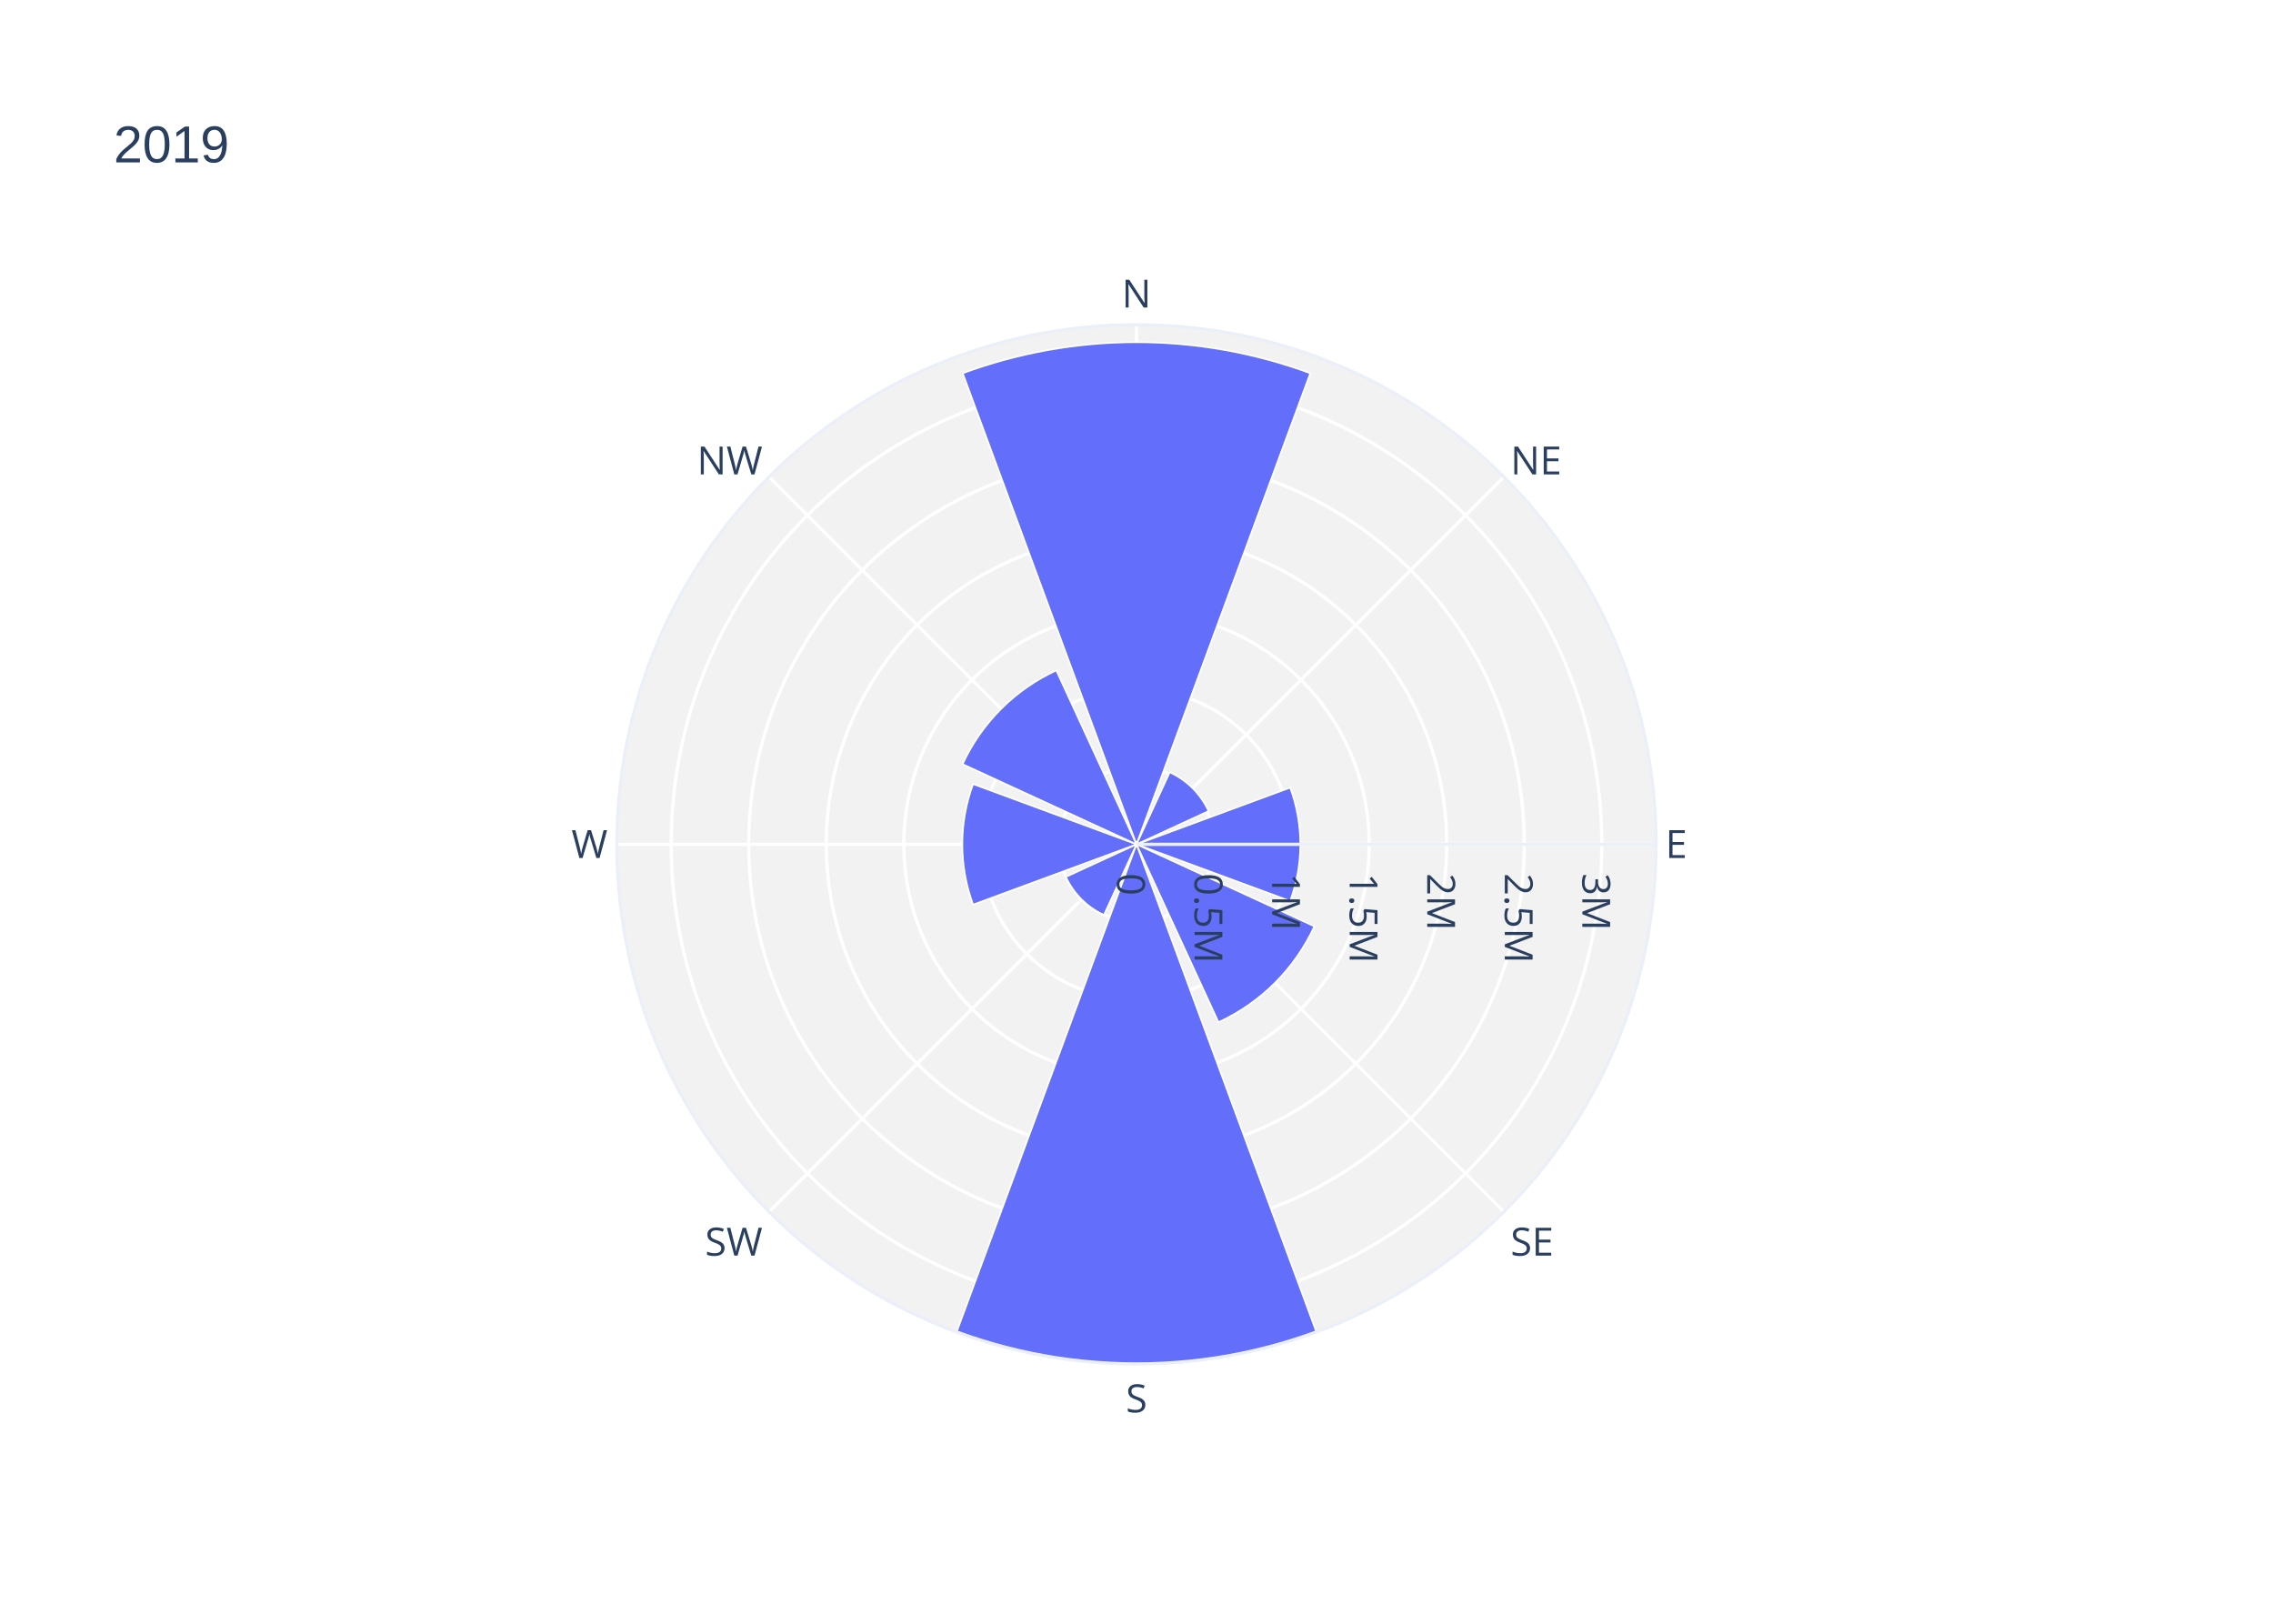
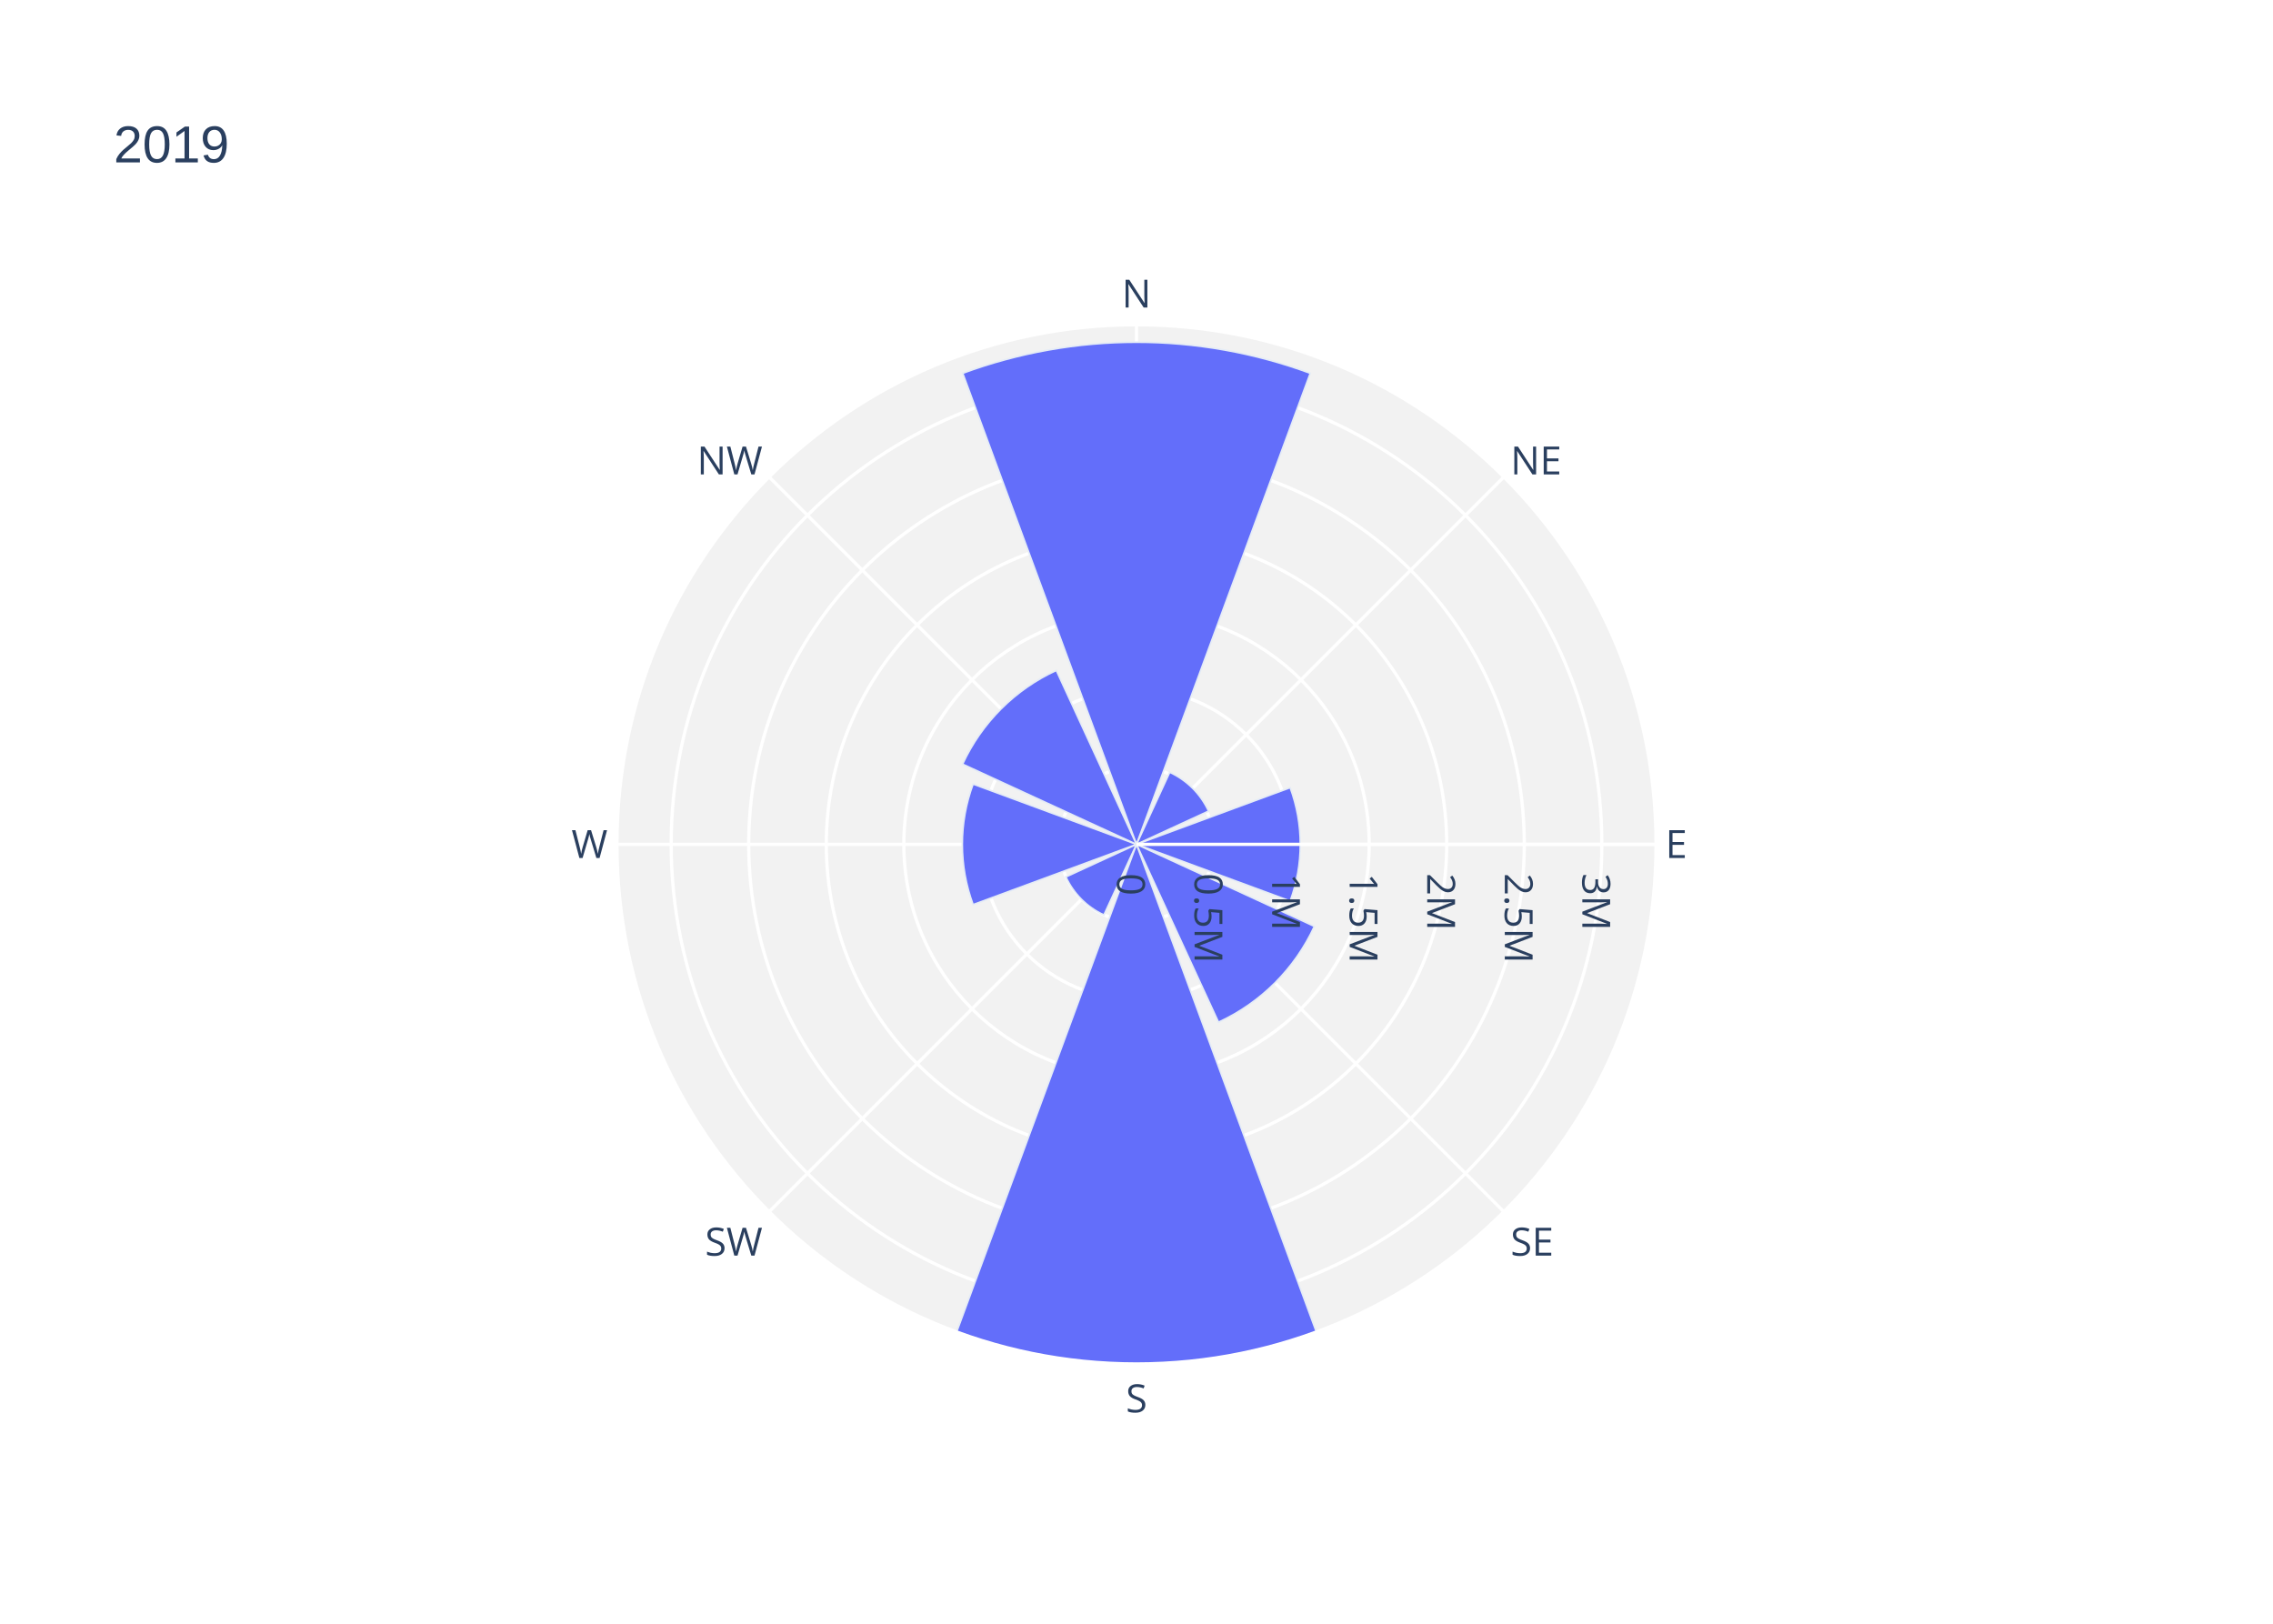
<svg xmlns="http://www.w3.org/2000/svg" class="main-svg" width="3500" height="2500" style="" viewBox="0 0 700 500">
  <rect x="0" y="0" width="700" height="500" style="fill: rgb(255, 255, 255); fill-opacity: 1;" />
-   <defs id="defs-70d0b2">
+   <defs id="defs-2e04e5">
    <g class="clips">
-       <clipPath id="clip70d0b2polar-for-traces">
+       <clipPath id="clip2e04e5polar-for-traces">
        <path d="M160,0A160,160 0,1,0 -160,-1.9594348786357652e-14A160,160 0,1,0 160,3.9188697572715304e-14Z" transform="translate(160,160)" />
      </clipPath>
    </g>
    <g class="gradients" />
    <g class="patterns" />
  </defs>
  <g class="bglayer" />
  <g class="layer-below">
    <g class="imagelayer" />
    <g class="shapelayer" />
  </g>
  <g class="cartesianlayer" />
  <g class="polarlayer">
    <g class="polar">
      <g class="polarsublayer draglayer" />
      <g class="polarsublayer plotbg">
        <path d="M160,0A160,160 0,1,0 -160,-1.9594348786357652e-14A160,160 0,1,0 160,3.9188697572715304e-14Z" transform="translate(350,260)" style="fill: rgb(242, 242, 242); fill-opacity: 1;" />
      </g>
      <g class="polarsublayer backplot">
        <g class="maplayer" />
      </g>
      <g class="polarsublayer angular-grid" style="fill: none;">
        <path class="angularaxisgrid" d="M350,260L350,100" style="stroke: rgb(255, 255, 255); stroke-opacity: 1; stroke-width: 1px;" />
        <path class="angularaxisgrid" d="M350,260L463.137,146.863" style="stroke: rgb(255, 255, 255); stroke-opacity: 1; stroke-width: 1px;" />
        <path class="angularaxisgrid" d="M350,260L510,260" style="stroke: rgb(255, 255, 255); stroke-opacity: 1; stroke-width: 1px;" />
        <path class="angularaxisgrid" d="M350,260L463.137,373.137" style="stroke: rgb(255, 255, 255); stroke-opacity: 1; stroke-width: 1px;" />
        <path class="angularaxisgrid" d="M350,260L350,420" style="stroke: rgb(255, 255, 255); stroke-opacity: 1; stroke-width: 1px;" />
        <path class="angularaxisgrid" d="M350,260L236.863,373.137" style="stroke: rgb(255, 255, 255); stroke-opacity: 1; stroke-width: 1px;" />
        <path class="angularaxisgrid" d="M350,260L190,260" style="stroke: rgb(255, 255, 255); stroke-opacity: 1; stroke-width: 1px;" />
        <path class="angularaxisgrid" d="M350,260L236.863,146.863" style="stroke: rgb(255, 255, 255); stroke-opacity: 1; stroke-width: 1px;" />
      </g>
      <g class="polarsublayer radial-grid" transform="translate(350,260)" style="fill: none;">
        <path class="xgrid" d="M23.88,0A23.88,23.88 0,1,0 -23.88,-2.9244565563638794e-15A23.88,23.88 0,1,0 23.88,5.848913112727759e-15Z" style="stroke: rgb(255, 255, 255); stroke-opacity: 1; stroke-width: 1px;" />
        <path class="xgrid" d="M47.77,0A47.77,47.77 0,1,0 -47.77,-5.850137759526906e-15A47.77,47.77 0,1,0 47.77,1.1700275519053813e-14Z" style="stroke: rgb(255, 255, 255); stroke-opacity: 1; stroke-width: 1px;" />
        <path class="xgrid" d="M71.65,0A71.65,71.65 0,1,0 -71.65,-8.774594315890787e-15A71.65,71.65 0,1,0 71.65,1.7549188631781574e-14Z" style="stroke: rgb(255, 255, 255); stroke-opacity: 1; stroke-width: 1px;" />
        <path class="xgrid" d="M95.53,0A95.53,95.53 0,1,0 -95.53,-1.1699050872254666e-14A95.53,95.53 0,1,0 95.53,2.3398101744509332e-14Z" style="stroke: rgb(255, 255, 255); stroke-opacity: 1; stroke-width: 1px;" />
        <path class="xgrid" d="M119.42,0A119.42,119.42 0,1,0 -119.42,-1.4624732075417692e-14A119.42,119.42 0,1,0 119.42,2.9249464150835383e-14Z" style="stroke: rgb(255, 255, 255); stroke-opacity: 1; stroke-width: 1px;" />
        <path class="xgrid" d="M143.3,0A143.3,143.3 0,1,0 -143.3,-1.7549188631781574e-14A143.3,143.3 0,1,0 143.3,3.509837726356315e-14Z" style="stroke: rgb(255, 255, 255); stroke-opacity: 1; stroke-width: 1px;" />
      </g>
-       <g class="polarsublayer frontplot" transform="translate(190,100)" clip-path="url(#clip70d0b2polar-for-traces)">
+       <g class="polarsublayer frontplot" transform="translate(190,100)" clip-path="url(#clip2e04e5polar-for-traces)">
        <g class="barlayer">
          <g class="trace bars" style="opacity: 1;">
            <g class="points">
              <g class="point" style="vector-effect: non-scaling-stroke; stroke-miterlimit: 2;">
-                 <path d="M160,160L213.517,14.937A154.62,154.62 0,0,0 106.483,14.937L160,160A0,0 0,0,1 160,160Z" style="opacity: 1; stroke-width: 0.5px; fill: rgb(99, 110, 250); fill-opacity: 1; stroke: rgb(255, 255, 255); stroke-opacity: 1;" />
+                 <path d="M160,160L213.517,14.937A154.62,154.62 0,0,0 106.483,14.937L160,160A0,0 0,0,1 160,160Z" style="opacity: 1; stroke-width: 0.5px; fill: rgb(99, 110, 250); fill-opacity: 1; stroke: rgb(229, 236, 246); stroke-opacity: 1;" />
              </g>
              <g class="point" style="vector-effect: non-scaling-stroke; stroke-miterlimit: 2;">
-                 <path d="M160,160L182.197,149.767A24.442,24.442 0,0,0 170.233,137.803L160,160A0,0 0,0,1 160,160Z" style="opacity: 1; stroke-width: 0.5px; fill: rgb(99, 110, 250); fill-opacity: 1; stroke: rgb(255, 255, 255); stroke-opacity: 1;" />
+                 <path d="M160,160L182.197,149.767A24.442,24.442 0,0,0 170.233,137.803L160,160A0,0 0,0,1 160,160Z" style="opacity: 1; stroke-width: 0.5px; fill: rgb(99, 110, 250); fill-opacity: 1; stroke: rgb(229, 236, 246); stroke-opacity: 1;" />
              </g>
              <g class="point" style="vector-effect: non-scaling-stroke; stroke-miterlimit: 2;">
-                 <path d="M160,160L207.329,177.46A50.447,50.447 0,0,0 207.329,142.54L160,160A0,0 0,0,1 160,160Z" style="opacity: 1; stroke-width: 0.5px; fill: rgb(99, 110, 250); fill-opacity: 1; stroke: rgb(255, 255, 255); stroke-opacity: 1;" />
+                 <path d="M160,160L207.329,177.46A50.447,50.447 0,0,0 207.329,142.54L160,160A0,0 0,0,1 160,160Z" style="opacity: 1; stroke-width: 0.5px; fill: rgb(99, 110, 250); fill-opacity: 1; stroke: rgb(229, 236, 246); stroke-opacity: 1;" />
              </g>
              <g class="point" style="vector-effect: non-scaling-stroke; stroke-miterlimit: 2;">
-                 <path d="M160,160L185.252,214.776A60.316,60.316 0,0,0 214.776,185.252L160,160A0,0 0,0,1 160,160Z" style="opacity: 1; stroke-width: 0.5px; fill: rgb(99, 110, 250); fill-opacity: 1; stroke: rgb(255, 255, 255); stroke-opacity: 1;" />
+                 <path d="M160,160L185.252,214.776A60.316,60.316 0,0,0 214.776,185.252L160,160A0,0 0,0,1 160,160Z" style="opacity: 1; stroke-width: 0.5px; fill: rgb(99, 110, 250); fill-opacity: 1; stroke: rgb(229, 236, 246); stroke-opacity: 1;" />
              </g>
              <g class="point" style="vector-effect: non-scaling-stroke; stroke-miterlimit: 2;">
-                 <path d="M160,160L104.621,310.111A160,160 0,0,0 215.379,310.111L160,160A0,0 0,0,1 160,160Z" style="opacity: 1; stroke-width: 0.5px; fill: rgb(99, 110, 250); fill-opacity: 1; stroke: rgb(255, 255, 255); stroke-opacity: 1;" />
+                 <path d="M160,160L104.621,310.111A160,160 0,0,0 215.379,310.111L160,160A0,0 0,0,1 160,160Z" style="opacity: 1; stroke-width: 0.5px; fill: rgb(99, 110, 250); fill-opacity: 1; stroke: rgb(229, 236, 246); stroke-opacity: 1;" />
              </g>
              <g class="point" style="vector-effect: non-scaling-stroke; stroke-miterlimit: 2;">
-                 <path d="M160,160L138.252,170.026A23.948,23.948 0,0,0 149.974,181.748L160,160A0,0 0,0,1 160,160Z" style="opacity: 1; stroke-width: 0.5px; fill: rgb(99, 110, 250); fill-opacity: 1; stroke: rgb(255, 255, 255); stroke-opacity: 1;" />
+                 <path d="M160,160L138.252,170.026A23.948,23.948 0,0,0 149.974,181.748L160,160A0,0 0,0,1 160,160Z" style="opacity: 1; stroke-width: 0.5px; fill: rgb(99, 110, 250); fill-opacity: 1; stroke: rgb(229, 236, 246); stroke-opacity: 1;" />
              </g>
              <g class="point" style="vector-effect: non-scaling-stroke; stroke-miterlimit: 2;">
-                 <path d="M160,160L109.675,141.434A53.641,53.641 0,0,0 109.675,178.566L160,160A0,0 0,0,1 160,160Z" style="opacity: 1; stroke-width: 0.5px; fill: rgb(99, 110, 250); fill-opacity: 1; stroke: rgb(255, 255, 255); stroke-opacity: 1;" />
+                 <path d="M160,160L109.675,141.434A53.641,53.641 0,0,0 109.675,178.566L160,160A0,0 0,0,1 160,160Z" style="opacity: 1; stroke-width: 0.5px; fill: rgb(99, 110, 250); fill-opacity: 1; stroke: rgb(229, 236, 246); stroke-opacity: 1;" />
              </g>
              <g class="point" style="vector-effect: non-scaling-stroke; stroke-miterlimit: 2;">
-                 <path d="M160,160L135.309,106.441A58.976,58.976 0,0,0 106.441,135.309L160,160A0,0 0,0,1 160,160Z" style="opacity: 1; stroke-width: 0.5px; fill: rgb(99, 110, 250); fill-opacity: 1; stroke: rgb(255, 255, 255); stroke-opacity: 1;" />
+                 <path d="M160,160L135.309,106.441A58.976,58.976 0,0,0 106.441,135.309L160,160A0,0 0,0,1 160,160Z" style="opacity: 1; stroke-width: 0.5px; fill: rgb(99, 110, 250); fill-opacity: 1; stroke: rgb(229, 236, 246); stroke-opacity: 1;" />
              </g>
            </g>
          </g>
        </g>
        <g class="scatterlayer" />
      </g>
      <g class="polarsublayer angular-line">
-         <path d="M160,0A160,160 0,1,0 -160,-1.9594348786357652e-14A160,160 0,1,0 160,3.9188697572715304e-14Z" transform="translate(350,260)" stroke-width="1" style="fill: none; stroke: rgb(235, 240, 248); stroke-opacity: 1;" />
+         <path d="M160,0A160,160 0,1,0 -160,-1.9594348786357652e-14A160,160 0,1,0 160,3.9188697572715304e-14Z" transform="translate(350,260)" stroke-width="1" style="fill: none; stroke: rgb(255, 255, 255); stroke-opacity: 1;" />
      </g>
      <g class="polarsublayer radial-line">
-         <line x1="0" y1="0" x2="160" y2="0" transform="translate(350,260)" stroke-width="1" style="fill: none; stroke: rgb(235, 240, 248); stroke-opacity: 1;" />
+         <line x1="0" y1="0" x2="160" y2="0" transform="translate(350,260)" stroke-width="1" style="fill: none; stroke: rgb(255, 255, 255); stroke-opacity: 1;" />
      </g>
      <g class="polarsublayer angular-axis">
        <g class="angularaxistick">
          <text text-anchor="middle" x="1.7757378587636624e-16" y="-5.3" transform="translate(350,100)" style="font-family: 'Open Sans', verdana, arial, sans-serif; font-size: 12px; fill: rgb(42, 63, 95); fill-opacity: 1; white-space: pre; opacity: 1;">N</text>
        </g>
        <g class="angularaxistick">
          <text text-anchor="start" x="2.051" y="-0.778" transform="translate(463.1371,146.8629)" style="font-family: 'Open Sans', verdana, arial, sans-serif; font-size: 12px; fill: rgb(42, 63, 95); fill-opacity: 1; white-space: pre; opacity: 1;">NE</text>
        </g>
        <g class="angularaxistick">
          <text text-anchor="start" x="2.9" y="4.2" transform="translate(510,260)" style="font-family: 'Open Sans', verdana, arial, sans-serif; font-size: 12px; fill: rgb(42, 63, 95); fill-opacity: 1; white-space: pre; opacity: 1;">E</text>
        </g>
        <g class="angularaxistick">
          <text text-anchor="start" x="2.051" y="13.506" transform="translate(463.1371,373.1371)" style="font-family: 'Open Sans', verdana, arial, sans-serif; font-size: 12px; fill: rgb(42, 63, 95); fill-opacity: 1; white-space: pre; opacity: 1;">SE</text>
        </g>
        <g class="angularaxistick">
          <text text-anchor="middle" x="1.7757378587636624e-16" y="14.9" transform="translate(350,420)" style="font-family: 'Open Sans', verdana, arial, sans-serif; font-size: 12px; fill: rgb(42, 63, 95); fill-opacity: 1; white-space: pre; opacity: 1;">S</text>
        </g>
        <g class="angularaxistick">
          <text text-anchor="end" x="-2.051" y="13.506" transform="translate(236.8629,373.1371)" style="font-family: 'Open Sans', verdana, arial, sans-serif; font-size: 12px; fill: rgb(42, 63, 95); fill-opacity: 1; white-space: pre; opacity: 1;">SW</text>
        </g>
        <g class="angularaxistick">
          <text text-anchor="end" x="-2.9" y="4.2" transform="translate(190,260)" style="font-family: 'Open Sans', verdana, arial, sans-serif; font-size: 12px; fill: rgb(42, 63, 95); fill-opacity: 1; white-space: pre; opacity: 1;">W</text>
        </g>
        <g class="angularaxistick">
          <text text-anchor="end" x="-2.051" y="-0.778" transform="translate(236.8629,146.8629)" style="font-family: 'Open Sans', verdana, arial, sans-serif; font-size: 12px; fill: rgb(42, 63, 95); fill-opacity: 1; white-space: pre; opacity: 1;">NW</text>
        </g>
      </g>
      <g class="polarsublayer radial-axis" transform="translate(350,260)">
        <g class="xtick">
          <text text-anchor="start" x="0" y="14.9" transform=" rotate(90,0,8.9)" style="font-family: 'Open Sans', verdana, arial, sans-serif; font-size: 12px; fill: rgb(42, 63, 95); fill-opacity: 1; white-space: pre; opacity: 1;">0</text>
        </g>
        <g class="xtick">
          <text text-anchor="start" x="0" y="14.9" transform="translate(23.88,0) rotate(90,0,8.9)" style="font-family: 'Open Sans', verdana, arial, sans-serif; font-size: 12px; fill: rgb(42, 63, 95); fill-opacity: 1; white-space: pre; opacity: 1;">0.5M</text>
        </g>
        <g class="xtick">
          <text text-anchor="start" x="0" y="14.9" transform="translate(47.77,0) rotate(90,0,8.9)" style="font-family: 'Open Sans', verdana, arial, sans-serif; font-size: 12px; fill: rgb(42, 63, 95); fill-opacity: 1; white-space: pre; opacity: 1;">1M</text>
        </g>
        <g class="xtick">
          <text text-anchor="start" x="0" y="14.9" transform="translate(71.65,0) rotate(90,0,8.9)" style="font-family: 'Open Sans', verdana, arial, sans-serif; font-size: 12px; fill: rgb(42, 63, 95); fill-opacity: 1; white-space: pre; opacity: 1;">1.5M</text>
        </g>
        <g class="xtick">
          <text text-anchor="start" x="0" y="14.9" transform="translate(95.53,0) rotate(90,0,8.9)" style="font-family: 'Open Sans', verdana, arial, sans-serif; font-size: 12px; fill: rgb(42, 63, 95); fill-opacity: 1; white-space: pre; opacity: 1;">2M</text>
        </g>
        <g class="xtick">
          <text text-anchor="start" x="0" y="14.9" transform="translate(119.42,0) rotate(90,0,8.9)" style="font-family: 'Open Sans', verdana, arial, sans-serif; font-size: 12px; fill: rgb(42, 63, 95); fill-opacity: 1; white-space: pre; opacity: 1;">2.5M</text>
        </g>
        <g class="xtick">
          <text text-anchor="start" x="0" y="14.9" transform="translate(143.3,0) rotate(90,0,8.9)" style="font-family: 'Open Sans', verdana, arial, sans-serif; font-size: 12px; fill: rgb(42, 63, 95); fill-opacity: 1; white-space: pre; opacity: 1;">3M</text>
        </g>
      </g>
    </g>
  </g>
  <g class="ternarylayer" />
  <g class="geolayer" />
  <g class="funnelarealayer" />
  <g class="pielayer" />
  <g class="iciclelayer" />
  <g class="treemaplayer" />
  <g class="sunburstlayer" />
  <g class="glimages" />
-   <defs id="topdefs-70d0b2">
+   <defs id="topdefs-2e04e5">
    <g class="clips" />
  </defs>
  <g class="layer-above">
    <g class="imagelayer" />
    <g class="shapelayer" />
  </g>
  <g class="infolayer">
    <g class="g-gtitle">
      <text class="gtitle" x="35" y="50" text-anchor="start" dy="0em" style="font-family: Arial; font-size: 16px; fill: rgb(42, 63, 95); opacity: 1; font-weight: normal; white-space: pre;">2019</text>
    </g>
    <g class="g-polartitle" />
  </g>
</svg>
